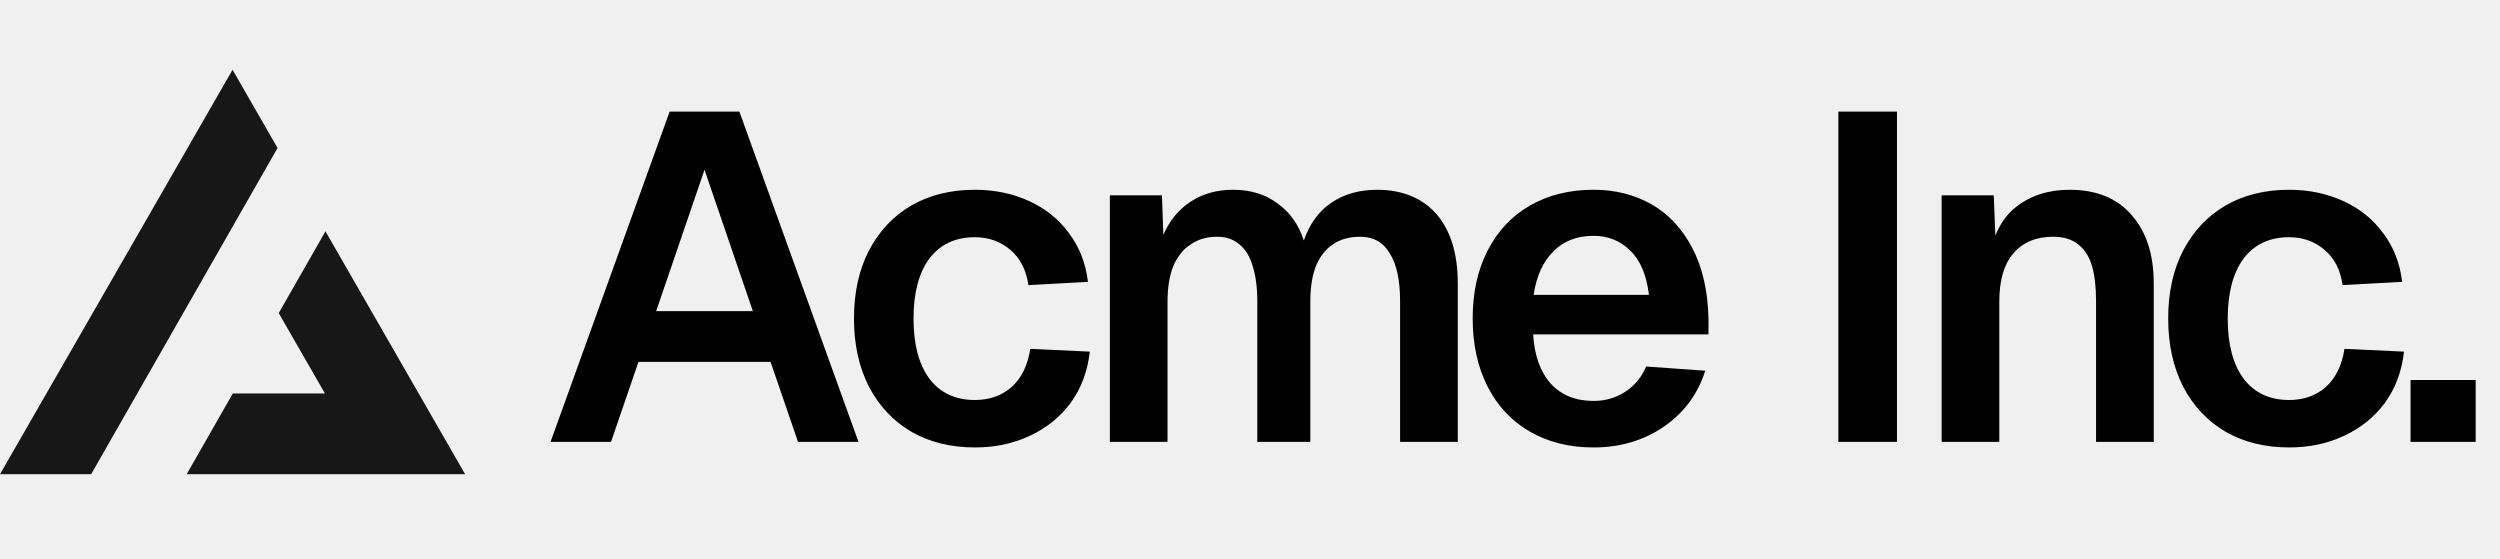
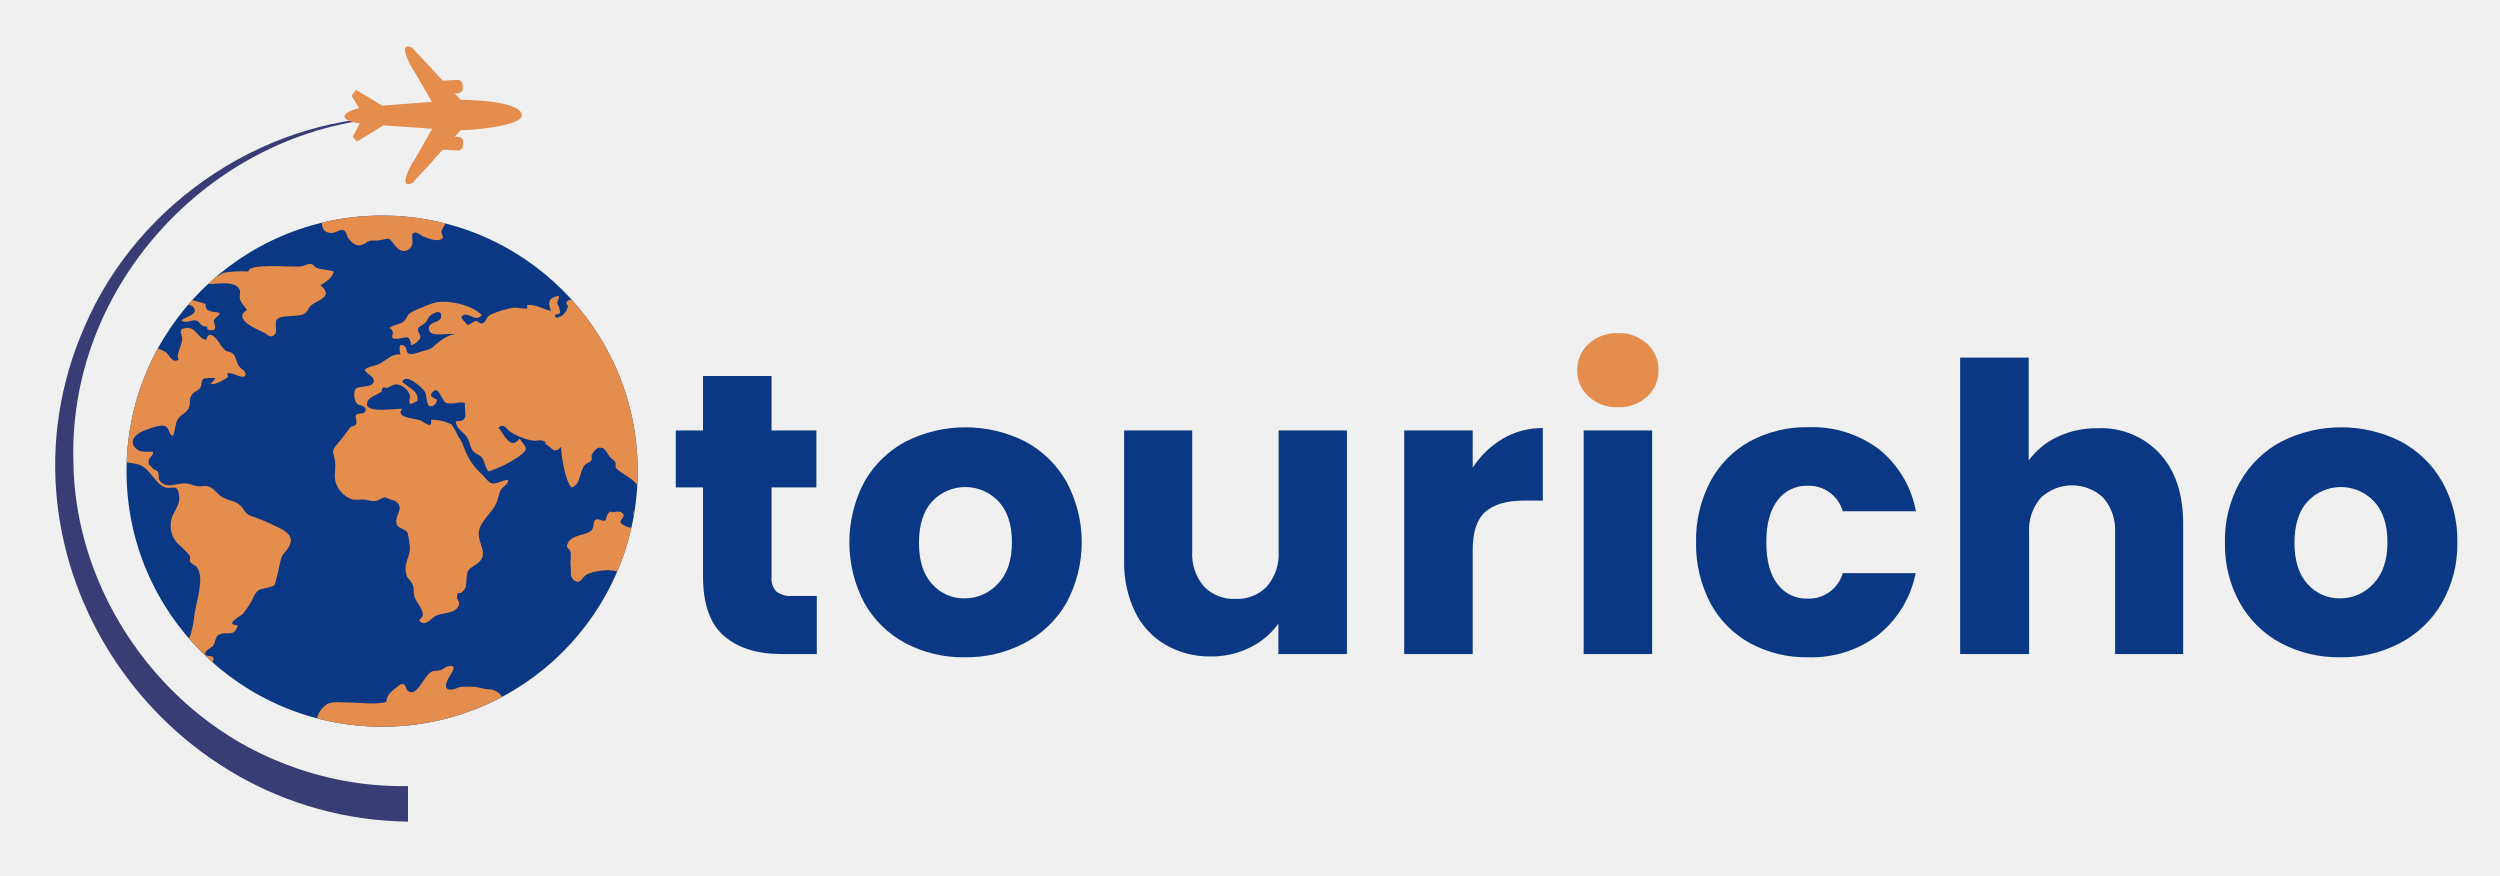
- <svg xmlns="http://www.w3.org/2000/svg" width="215" height="48" fill="none">
-   <path fill="#000" d="M57.588 9.6h6L73.828 38h-5.2l-2.36-6.88h-11.36L52.548 38h-5.2l10.24-28.4Zm7.16 17.16-4.16-12.16-4.16 12.16h8.32Zm23.694-2.24c-.186-1.307-.706-2.32-1.56-3.04-.853-.72-1.866-1.08-3.04-1.08-1.68 0-2.986.613-3.92 1.84-.906 1.227-1.36 2.947-1.36 5.16s.454 3.933 1.36 5.16c.934 1.227 2.24 1.84 3.92 1.84 1.254 0 2.307-.373 3.16-1.12.854-.773 1.387-1.867 1.6-3.28l5.12.24c-.186 1.68-.733 3.147-1.64 4.4-.906 1.227-2.08 2.173-3.52 2.84-1.413.667-2.986 1-4.72 1-2.08 0-3.906-.453-5.48-1.36-1.546-.907-2.76-2.2-3.64-3.88-.853-1.68-1.28-3.627-1.28-5.84 0-2.24.427-4.187 1.28-5.84.88-1.68 2.094-2.973 3.64-3.88 1.574-.907 3.4-1.36 5.48-1.36 1.68 0 3.227.32 4.64.96 1.414.64 2.56 1.56 3.44 2.76.907 1.2 1.454 2.6 1.64 4.2l-5.12.28Zm11.486-7.72.12 3.4c.534-1.227 1.307-2.173 2.32-2.84 1.04-.693 2.267-1.04 3.68-1.04 1.494 0 2.76.387 3.8 1.16 1.067.747 1.827 1.813 2.28 3.2.507-1.44 1.294-2.52 2.36-3.24 1.094-.747 2.414-1.12 3.96-1.12 1.414 0 2.64.307 3.68.92s1.84 1.52 2.4 2.72c.56 1.2.84 2.667.84 4.4V38h-4.96V25.92c0-1.813-.293-3.187-.88-4.12-.56-.96-1.413-1.44-2.56-1.44-.906 0-1.68.213-2.32.64-.64.427-1.133 1.053-1.48 1.88-.32.827-.48 1.84-.48 3.04V38h-4.56V25.92c0-1.2-.133-2.213-.4-3.04-.24-.827-.626-1.453-1.16-1.88-.506-.427-1.133-.64-1.88-.64-.906 0-1.68.227-2.32.68-.64.427-1.133 1.053-1.48 1.88-.32.827-.48 1.827-.48 3V38h-4.96V16.8h4.48Zm26.723 10.6c0-2.24.427-4.187 1.28-5.84.854-1.68 2.067-2.973 3.64-3.88 1.574-.907 3.4-1.36 5.48-1.36 1.84 0 3.494.413 4.96 1.24 1.467.827 2.64 2.08 3.52 3.76.88 1.653 1.347 3.693 1.4 6.12v1.32h-15.08c.107 1.813.614 3.227 1.52 4.24.907.987 2.134 1.48 3.68 1.48.987 0 1.88-.253 2.68-.76a4.803 4.803 0 0 0 1.84-2.2l5.08.36c-.64 2.027-1.84 3.64-3.6 4.84-1.733 1.173-3.733 1.76-6 1.76-2.08 0-3.906-.453-5.48-1.36-1.573-.907-2.786-2.2-3.64-3.88-.853-1.68-1.28-3.627-1.28-5.84Zm15.16-2.04c-.213-1.733-.76-3.013-1.64-3.84-.853-.827-1.893-1.24-3.12-1.24-1.44 0-2.6.453-3.48 1.36-.88.88-1.44 2.12-1.68 3.72h9.92ZM163.139 9.6V38h-5.04V9.6h5.04Zm8.322 7.2.24 5.88-.64-.36c.32-2.053 1.094-3.56 2.32-4.52 1.254-.987 2.787-1.48 4.6-1.48 2.32 0 4.107.733 5.36 2.2 1.254 1.44 1.88 3.387 1.88 5.84V38h-4.96V25.92c0-1.253-.12-2.28-.36-3.08-.24-.8-.64-1.413-1.2-1.84-.533-.427-1.253-.64-2.16-.64-1.44 0-2.573.48-3.4 1.44-.8.933-1.2 2.307-1.2 4.12V38h-4.96V16.8h4.48Zm30.003 7.72c-.186-1.307-.706-2.32-1.56-3.04-.853-.72-1.866-1.08-3.04-1.08-1.68 0-2.986.613-3.92 1.84-.906 1.227-1.36 2.947-1.36 5.16s.454 3.933 1.36 5.16c.934 1.227 2.24 1.84 3.92 1.84 1.254 0 2.307-.373 3.16-1.12.854-.773 1.387-1.867 1.6-3.28l5.12.24c-.186 1.68-.733 3.147-1.64 4.4-.906 1.227-2.08 2.173-3.52 2.84-1.413.667-2.986 1-4.72 1-2.08 0-3.906-.453-5.48-1.36-1.546-.907-2.76-2.2-3.64-3.88-.853-1.68-1.28-3.627-1.28-5.84 0-2.24.427-4.187 1.28-5.84.88-1.68 2.094-2.973 3.64-3.88 1.574-.907 3.4-1.36 5.48-1.36 1.68 0 3.227.32 4.64.96 1.414.64 2.56 1.56 3.44 2.76.907 1.2 1.454 2.6 1.64 4.2l-5.12.28Zm11.443 8.16V38h-5.6v-5.32h5.6Z" />
-   <path fill="#171717" fill-rule="evenodd" d="m7.839 40.783 16.03-28.054L20 6 0 40.783h7.839Zm8.214 0H40L27.99 19.894l-4.02 7.032 3.976 6.914H20.02l-3.967 6.943Z" clip-rule="evenodd" />
+ <svg xmlns="http://www.w3.org/2000/svg" id="OBJECTS" viewBox="0 0 425.99 149.15">
+   <defs>
+     <style>.cls-1{fill:none;}.cls-2{fill:#0b3884;}.cls-3{fill:#e58d4d;}.cls-4{fill:#fff;}.cls-5{fill:#393c75;}.cls-6{clip-path:url(#clip-path);}</style>
+     <clipPath id="clip-path">
+       <circle class="cls-1" cx="65.11" cy="80.28" r="43.55" />
+     </clipPath>
+   </defs>
+   <path class="cls-2" d="M139.18,101.55v9.9h-5.94q-6.35,0-9.9-3.11T119.79,98.2V83.05h-4.64v-9.7h4.64V64.07h11.68v9.28h7.64v9.7h-7.64V98.34a3.19,3.19,0,0,0,.82,2.46,4,4,0,0,0,2.73.75Z" />
+   <path class="cls-2" d="M154.3,109.6a17.47,17.47,0,0,1-7-6.82,22.13,22.13,0,0,1,0-20.72,17.67,17.67,0,0,1,7.11-6.87,22.62,22.62,0,0,1,20.2,0,17.64,17.64,0,0,1,7.1,6.87,21.75,21.75,0,0,1,0,20.68,17.73,17.73,0,0,1-7.17,6.86A21.37,21.37,0,0,1,164.37,112,21,21,0,0,1,154.3,109.6Zm15.77-10.17q2.35-2.46,2.36-7t-2.29-7a7.76,7.76,0,0,0-11.3,0c-1.5,1.62-2.25,4-2.25,7.07s.74,5.39,2.22,7a7.17,7.17,0,0,0,5.56,2.46A7.6,7.6,0,0,0,170.07,99.43Z" />
+   <path class="cls-2" d="M229.51,73.35v38.1H217.83v-5.19a12.81,12.81,0,0,1-4.81,4.06,14.64,14.64,0,0,1-6.73,1.54,15,15,0,0,1-7.71-2,13.13,13.13,0,0,1-5.19-5.63,19.16,19.16,0,0,1-1.84-8.67V73.35h11.6V94a8.36,8.36,0,0,0,2,5.94,7,7,0,0,0,5.33,2.11,7,7,0,0,0,5.39-2.11,8.36,8.36,0,0,0,2-5.94V73.35Z" />
+   <path class="cls-2" d="M256.06,74.75a13.29,13.29,0,0,1,6.83-1.81V85.3h-3.21c-2.91,0-5.1.63-6.55,1.88s-2.19,3.44-2.19,6.59v17.68H239.27V73.35h11.67V79.7A15.59,15.59,0,0,1,256.06,74.75Z" />
+   <path class="cls-3" d="M270.71,67.58a5.84,5.84,0,0,1-1.95-4.47,5.94,5.94,0,0,1,1.95-4.54,7.07,7.07,0,0,1,5-1.81,7,7,0,0,1,4.95,1.81,6,6,0,0,1,1.94,4.54,5.86,5.86,0,0,1-1.94,4.47,7,7,0,0,1-4.95,1.81A7.07,7.07,0,0,1,270.71,67.58Z" />
+   <rect class="cls-2" x="269.85" y="73.35" width="11.67" height="38.1" />
+   <path class="cls-2" d="M291.46,82a16.9,16.9,0,0,1,6.76-6.83,20.27,20.27,0,0,1,9.94-2.38,18.9,18.9,0,0,1,12,3.75,17.69,17.69,0,0,1,6.31,10.58H314A6,6,0,0,0,308,82.77a6.12,6.12,0,0,0-5.12,2.49c-1.27,1.67-1.91,4-1.91,7.14s.64,5.47,1.91,7.13A6.1,6.1,0,0,0,308,102,6,6,0,0,0,314,97.66h12.42a17.88,17.88,0,0,1-6.35,10.51A18.67,18.67,0,0,1,308.16,112a20.17,20.17,0,0,1-9.94-2.39,16.82,16.82,0,0,1-6.76-6.82A21.39,21.39,0,0,1,289,92.4,21.39,21.39,0,0,1,291.46,82Z" />
+   <path class="cls-2" d="M368,77.28q4,4.34,4,11.91v22.26h-11.6V90.76a8.36,8.36,0,0,0-2-5.94,7.75,7.75,0,0,0-10.65,0,8.31,8.31,0,0,0-2,5.94v20.69H334V60.93h11.68V78.47a12.53,12.53,0,0,1,4.84-4,15.53,15.53,0,0,1,6.9-1.5A13.55,13.55,0,0,1,368,77.28Z" />
+   <path class="cls-2" d="M388.68,109.6a17.47,17.47,0,0,1-7-6.82,20.38,20.38,0,0,1-2.56-10.38,20.13,20.13,0,0,1,2.6-10.34,17.58,17.58,0,0,1,7.1-6.87,22.62,22.62,0,0,1,20.2,0,17.73,17.73,0,0,1,7.11,6.87,20.33,20.33,0,0,1,2.59,10.34,20,20,0,0,1-2.63,10.34,17.73,17.73,0,0,1-7.17,6.86A21.37,21.37,0,0,1,398.75,112,21,21,0,0,1,388.68,109.6Zm15.77-10.17q2.35-2.46,2.36-7t-2.29-7a7.76,7.76,0,0,0-11.3,0c-1.5,1.62-2.25,4-2.25,7.07s.74,5.39,2.22,7a7.17,7.17,0,0,0,5.56,2.46A7.6,7.6,0,0,0,404.45,99.43Z" />
+   <circle class="cls-4" cx="65.2" cy="74.98" r="38.18" />
+   <path class="cls-5" d="M69.5,140c-42.68-.57-72.39-45-55.08-84.36,9.17-21.48,31.7-36.34,55.08-35.73-31.3.23-57.8,27.22-57,58.53.15,22.36,14.9,43.52,35.67,51.59a55.29,55.29,0,0,0,21.35,3.92V140Z" />
+   <path class="cls-3" d="M74,13.7h4a.84.84,0,0,1,.84.84v.64A.84.84,0,0,1,78,16H74a0,0,0,0,1,0,0V13.7A0,0,0,0,1,74,13.7Z" transform="translate(-0.74 4.54) rotate(-3.39)" />
+   <path class="cls-3" d="M74.06,23.23h4a.84.84,0,0,1,.84.84v.64a.84.84,0,0,1-.84.84h-4a0,0,0,0,1,0,0V23.23A0,0,0,0,1,74.06,23.23Z" transform="translate(1.49 -4.24) rotate(3.21)" />
+   <path class="cls-3" d="M70.25,31.17l8.26-9c1.26.09,10.46-.65,10.41-2.52C88.85,17,78.49,17,78.49,17l-8.32-8.9c-.48-.19-.8-.21-1-.06q-.54.48.87,3.18c1.19,2,2.37,4.09,3.55,6.13L65.14,18l-4.48-2.69-.76,1,1.29,2.12c-1.54.35-2.52.94-2.5,1.42s1.08,1,2.62,1.19l-1.19,2.25.68.84,4.55-2.77,8.29.58-3.52,6.18c-.94,1.81-1.22,2.87-.86,3.18C69.44,31.4,69.77,31.37,70.25,31.17Z" />
+   <path class="cls-3" d="M70.17,8.12c-.48-.2-.81-.22-1-.06q-.54.46.87,3.18l.31.53,3.39.18Z" />
+   <path class="cls-3" d="M70.25,31.17c-.48.2-.81.23-1,.07-.36-.31-.08-1.37.86-3.18l.3-.54,3.38-.2Z" />
+   <circle class="cls-2" cx="65.11" cy="80.28" r="43.55" />
+   <g class="cls-6">
+     <path class="cls-3" d="M-6.27,52.7c-.09,1.41,2.06,1.13,1,2.27-.81.89-1.55-.13-1.72,1.43-.34,3.09,4.29,1.68,5.61,1.83-1.16,1-3.06.52-4.07,1.59.8.42,2.14-.1,3-.42,1.48-.55.85-.83,1.78-1.84,1.31-1.44,4.53.13,5.92,1C6.39,59.22,7,60,8.12,60.76c.44.29.63.7,1.14,1,.71.36,1.78,0,2.29.89.75,1.24-.58,3.63-.12,5.2a10.13,10.13,0,0,0,2.1,3.09,10.45,10.45,0,0,1,1.89,3.18c.28.77.63,2.07,1.66,1.83a5.91,5.91,0,0,0-1.22-3.14,5.51,5.51,0,0,1,2.39,2c.54.81.2,1.7.6,2.37,1.26,2.13,3.47,1.32,5.23,2.16,1.39.66,2.22,2.59,3.48,3.42,1.59,1.06,2.58-.73,2.94,1.52.24,1.52-.48,2.25-1.08,3.55a4.46,4.46,0,0,0,.9,4.83,19,19,0,0,1,2,2c.19.32-.09.81.1,1.09.29.43.82.51,1.12.9,1.41,1.85-.19,6.07-.43,8.24a14.82,14.82,0,0,1-1,4.26,5.79,5.79,0,0,0-.05,4c.78,2.61,1.61,3.17,4.47,3-1-.52-2-1.54-1.43-2.68.2-.36,1.19-.5,1.26-1,.17-1.08-1.22-.34-1.41-1.07-.12-.52,1.15-1.08,1.42-1.43s.32-1.38.73-1.68c1.29-1,2.76.58,3.42-1.71-2.42-.22.49-1.55.89-2a21,21,0,0,0,1.24-1.78c.37-.53.53-1.18.87-1.65.6-.85.91-.72,2-1,1.55-.39,1.22-.32,1.58-1.56.29-1,.44-2,.68-3,.29-1.1.36-.94,1.11-1.91,1.93-2.48-.72-3.46-2.57-4.33A28.16,28.16,0,0,0,43,88c-1.34-.45-1.1-.85-1.93-1.75s-1.93-.9-2.93-1.39-1.37-1.3-2.21-1.78-1.16-.19-2-.21-1.44-.43-2.23-.5c-1.47-.13-3.53,1.11-4.54-.56-.24-.39,0-1.08-.26-1.43s-.66-.31-.86-.56c-.6-.76-.8-.43-.68-1.43.06-.52.83-.7.69-1.41-1-.06-2.09.21-2.87-.55-1.35-1.3,0-2.51,1.35-3.05.77-.31,2.81-1.11,3.6-.78s.65,1.65,1.35,1.65c.33-.68.38-2,.75-2.7.55-1,1.6-1.1,2-2.18.24-.73-.06-1.26.39-2s1.09-.69,1.47-1.25.11-1.19.59-1.58a6.15,6.15,0,0,1,2-.11,3.4,3.4,0,0,1-.84,1c1,.19,2.2-.7,3-1.15-.07-.17,0-.48-.1-.66,1.21-.21,1.87.81,3,.52.36-1-.52-1.07-1-1.72s-.49-1.61-1-2.1-.94-.31-1.3-.56a5.66,5.66,0,0,1-1.17-1.51c-.46-.62-1.69-2.15-2.13-.36-1.4-.1-1.76-2.3-3.48-2-1.48.25-.63.92-.61,1.86s-1.16,2.82-.6,3.54c-1.17.68-1.52-.81-2.27-1.32-1-.65-2.34-.78-3.39-1.52s-1.5-.8-.07-2.22a5,5,0,0,1,1.88-1.29c1-.08,1.47,1,2.45.37-.2-.93-1.36-.56-1.38-1.62a10,10,0,0,1,1.8-.5c.2-.5.1-.94-.68-1.13.94-.3,3.39-.65,4.18.33,1,1.28-1.59,1.56-2.06,2.24.85.58,1.79-.25,2.61,0,.65.24.53,1.09,1.78,1,0,.17.05.37.06.52,2.13.57,1-1.14,1.08-1.51.14-.55.89-.72,1-1.32-1-.29-2.55,0-2.4-1.54-1.45-.44-2.83-.75-4.27-1.3a3.12,3.12,0,0,0-2.09-.3c-.54,0-1.37-.07-1.75,0-3.16.63,1.27,1.69.42,2.72-.33.4-2.31-.21-2.53-.6-.51-.91.34-1.3.52-2.09-2.29-1-1.69,2.2-3.46,2.91-1,.39-2.18-.42-3.18-.39a14.88,14.88,0,0,1-1.69.28c-1.17-.11-2.16-.73-3.38-.84-.59,0-1.22-.12-1.81-.13a33.27,33.27,0,0,0-6.4,0c-1.83.34-3.23-.19-5.06-.5-1.64-.29-3.49.21-5.16.29-.66,0-1.66-.44-1.34.78C-6,52.27-6.36,53.15-6.27,52.7Z" />
+     <path class="cls-3" d="M35.34,47.14a3.08,3.08,0,0,1-1.82.6c1.27,1.59,5.47-.42,7.07,1.25.63.66.11,1.27.31,2s.82,1.22,1.17,1.84c-2.54,1.52,1.77,3.32,2.81,3.79.57.26.95.9,1.58.63,1.24-.52,0-2.17.84-2.93.7-.62,3.3-.37,4.2-.7,1.09-.41.85-1,1.52-1.6,1.07-.9,4-1.46,1.56-3.42.85-.44,2.14-1.35,2.29-2.33-.95-.37-2-.26-3-.65-.23-.08-.35-.51-.79-.61-.61-.14-1.28.32-1.84.39-1.4.18-9-.63-8.9.86a19.41,19.41,0,0,0-4.11.19c-.54.13-.77.52-1.33.66S35,47.42,35.34,47.14Z" />
+     <path class="cls-3" d="M68.55,69.65c-1.37,1.55,2.29,1.63,3.14,2,.61.28,2.09,1.63,1.73-.12a7.53,7.53,0,0,1,3.57.83,13.68,13.68,0,0,1,1.06,1.93,7.55,7.55,0,0,1,1,1.92,11.1,11.1,0,0,0,3.15,4.7c.48.45,1,1.26,1.54,1.43.82.26,1.92-.62,2.85-.55,0,.82-.8,1-1.21,1.64s-.51,1.7-.85,2.39c-.79,1.65-2.63,3-2.92,4.64-.36,2.09,1.9,3.91-.28,5.56-1.37,1-1.73.8-1.85,2.73-.07,1,.07,1.25-.6,2s-.86-.26-1,.88c-.08.73.86,1,0,2s-2.68.75-3.74,1.36c-.56.32-1.43,1.51-2.27,1.1-1-.52.17-.65.17-1.29,0-1.37-1.31-2.13-1.51-3.58-.13-.88.08-1.06-.35-1.85s-.8-.71-1-1.67c-.42-2,1-3.11.59-5a9.11,9.11,0,0,0-.31-1.88c-.37-.74-1.61-.75-1.85-1.46-.55-1.65,1.67-2.78-.42-4.08.25.16-1.75-.56-1.44-.54-.65,0-1,.42-1.51.56-.9.24-1.52-.16-2.34-.19a8.52,8.52,0,0,1-1.82,0,4.4,4.4,0,0,1-2.74-2.54c-.66-1.49.07-2.8-.33-4.41-.34-1.35-.46-1.46.57-2.63.79-.91,1.38-1.77,2.08-2.68.25-.34.7-.08,1-.57s-.23-1.22,0-1.53c.38-.54,1.36,0,1.59-.72.32-1-1.06-.82-1.47-1.3a2.65,2.65,0,0,1-.25-2.39c.61-.75,2.79-.13,3.14-1.28.26-.85-1.28-1.36-1.53-2,.42-.61,1.72-.7,2.39-1,1.3-.64,2.12-1.79,3.69-1.67-.06-.5-.48-2,.62-1.49.52.24.27,1.11.83,1.38s2-.38,2.57-.51c1.49-.31,1.47-.65,2.33-1.35.59-.47,2.19-1.6,3.07-1.43-1-.42-4.7.77-4.57-1.11.08-1.13,2.08-.82,2.12-2s-1.19-.61-1.75-.2-.64,1-.92,1.28-1.18.7-1.28,1c-.21.62.57,1,.35,1.7a3.28,3.28,0,0,1-1.51,1.2c-.29-2-.84-1.29-2.19-1.16-2.26.22,0-1-1.55-1.82.69-.57,1.74-.56,2.41-1.08.49-.39.59-1,1.06-1.42A10.49,10.49,0,0,1,72,52.37a12.69,12.69,0,0,1,2.18-.82c2.33-.48,6.28.43,7.91,2.14-1,1.28-2.13-.44-3.1,0s.42,1.19.69,1.71c.43-.12,1-.65,1.42-.7s.65.63,1.15.37c.81-.41.47-1.15,1.6-1.57a16.72,16.72,0,0,1,3.56-1.06c.86-.11,1.64.26,2.48.1a3.38,3.38,0,0,0-.11-.57c1.67-.12,2.76.74,4.1,1-.48-1.33-.58-2.2,1.32-2.56.15.47-.33.94-.24,1.29,0,0,.35.83.36.71-.08.61.62,1.12-.71,1.17a.85.85,0,0,0,.13.58,2.37,2.37,0,0,0,2-1.84c.15-.44-.56-.48-.07-1,.66-.67,2.18.37,2.07-1.15,2.43-.75,5.23-.72,7.44-1.43,1.53-.49,5.68-1.25,7.12.12-1,.55-2.94.28-3.52,1.4.77.23,1.26-.14,2-.29a7.64,7.64,0,0,1,3.31.26c1.4.32,2-.3,3.29-.19,1.54.13.9,1.58,2.42,1.62.34,0,.69-.5,1.05-.56.79-.14,1.61.19,2.37,0,0-.91,3.85-.5,4.93-.33a50.1,50.1,0,0,1,4.94,1.34c.49.13.89-.08,1.35,0a10.88,10.88,0,0,1,1.62.54c.82-.13.73-.69,1.8-.67,2,0,4.23,1.76,6.19,1.83-.3.66-1.12.53-1.3,1.27-1.4-.49-2.6-1.12-3.91-.15.25.16.47.59.69.73-.64.18-1.54-.07-2.13.21s-.45,1-1.47,1.23c-1.22.31-3-.43-3.89.83.18.15.29.46.47.62a7.33,7.33,0,0,1-3,2.92c-.57-.39-.66-2.34-.28-2.84s1.72-1.07,2.21-1.52a17.69,17.69,0,0,0,1.17-1.36c-1.36-.44-2.18.8-3.34,1.19s-1.82,0-2.88.15c-1.52.19-4.56.81-5.52,2.12,1.31.86,2.34.41,3.41,1.81A27.8,27.8,0,0,1,123,64c-.71,1-1.42,2.11-2.63,2.48-1,.3-1.33-.24-1.66.8-.24.74.53,1.88.85,2.38-.41.33-.36.26-.81.2.12-.31,0-.76.19-1.11-1.38-.82-3.65-2.53-4.69,0a6,6,0,0,0,1.55.36c-1.14.86-.38,1.15-.18,2.1a3.11,3.11,0,0,1-.72,2.9,5,5,0,0,1-2.56,2.18c-1.1.47-2.69.52-3.36,1.62.9,1,2.19,1,2,2.74A5.14,5.14,0,0,1,109,83.41c-.74-1.88-2.85-2.43-4-3.61-.23-.23,0-.72-.13-1s-.74-.71-1-1-.63-1.26-1.18-1.45c-.92-.31-1.34.32-1.84,1.1-.14.23.09.71-.09,1s-.83.48-1.12.81c-1,1.16-.59,3.27-2.25,3.81-1.05-1-1.81-5.48-1.77-6.92-1.19,1.21-1.47.29-2.42-.34-.78-.51.38-.28-.72-.71-.46-.19-1.1.06-1.58,0A10.44,10.44,0,0,1,87,73.61c-.72-.43-1-1.62-2.09-.73,1,1,2,4,3.61,1.84,1.13,1.66,1.8,1.68-.22,3.14a21,21,0,0,1-5,2.47c-.71-.66-.63-1.71-1.23-2.42-.33-.4-1-.52-1.41-1-.61-.69-.56-1.49-1-2.25-.52-1-2-1.61-2-2.89,2.39.08,1.43-1.36,1.56-3.11-1-.25-1.58.13-2.41.09-1.29-.06-1-.34-1.57-1.11-.22-.31-.68-1.8-1.54-.83s.73,1,.75,1.39-.6,1.22-1.22,1-.48-1.71-.77-2.35-3.35-3.43-3.92-1.78c1,.94,3,1.65,2.55,3.25-.37.2-.8.37-1.12.58-.62-.68.29-1.1-.36-2.05a2.64,2.64,0,0,0-2.28-1.36,6.94,6.94,0,0,0-1.29.58c-.21.1-.63-.14-.82,0s-.12.63-.24.71c-.77.58-2.8,1-2.4,2.4C63.35,70.29,66.88,69.65,68.55,69.65Z" />
+     <path class="cls-3" d="M103.93,87.12a2.81,2.81,0,0,0-.74,1.55c-.76.32-1.15-.58-1.84,0-.35.3,0,1.33-.75,1.86-1,.72-3.21.62-3.84,2-.49,1,.33.74.48,1.6.1.59-.11,1.6,0,2.32s-.19,1.69.39,2.25c1.15,1.11,1.5-.21,2.2-.71,1.11-.78,6.09-1.55,6.15.39,1.21.37,2.71.2,2.42,2a3.77,3.77,0,0,0,3.4-.69c.15-.18-.11-.59,0-.79.28-.46.54-.68.87-1.13.56-.76,1.3-1.52,1.15-2.61-.26-1.83-2.94-3.34-3.75-4.94-.32-.63-.2-1.28-.51-1.93s-.91-.79-1.06-1.55c-1.53.61.51,2.06,0,3-.33.61-2.47-.12-2.74-.69s1.14-1,.15-1.73C105.32,86.93,104.22,87.54,103.93,87.12Z" />
+     <path class="cls-3" d="M53.92,123.65A4,4,0,0,1,55.68,120c1-.53,2.22-.31,3.33-.31,2.08,0,4.78.44,6.79-.07.21-1.25.61-1.56,1.61-2.37.22-.18.83-.71,1.1-.7.76,0,.56.79.92,1.11,1.65,1.45,2.8-2.76,4.21-3.25.5-.17,1-.06,1.51-.25.3-.11.7-.48,1-.56,1.89-.55,1,.75.45,1.65s-1.18,2.34.33,2.26c.61,0,1.12-.45,1.77-.49s1.18,0,1.77,0c1.1,0,1.76.4,2.88.44a2.66,2.66,0,0,1,2.22,1.31c1.11,1.82-2.6,2.69-3.77,3.12-2.07.76-4,2-6.19,2.55a34.06,34.06,0,0,1-8,.54,18,18,0,0,1-4.41-.1C62.09,124.59,52.44,124.38,53.92,123.65Z" />
+     <path class="cls-3" d="M74.7,37c1.31,0,1.66.32,1,1.45-.55,1-.65.87-.19,2-.68.94-2.31.25-3.25-.09-.46-.17-1.23-.94-1.75-.68s-.17,1.07-.22,1.54a1.48,1.48,0,0,1-2.5,1.13,8.29,8.29,0,0,1-1-1.18c-.61-.68-.62-.55-1.34-.39a6.6,6.6,0,0,1-1.77.22,1.72,1.72,0,0,0-1.42.45c-1.19.74-2.07.29-2.9-.86-.33-.46-.31-1.29-1-1.41-.47-.08-1.23.51-1.79.52-1.78,0-1.76-1.3-1.77-2.68.79-.71,1.17-.42,2.19-.44a29.12,29.12,0,0,0,3.13-.46c1.62-.2,3.43-.85,5.07-.85s3.24.87,4.86.87a19.88,19.88,0,0,1,2.44,0C73.37,36.21,73.75,37,74.7,37Z" />
+   </g>
</svg>
